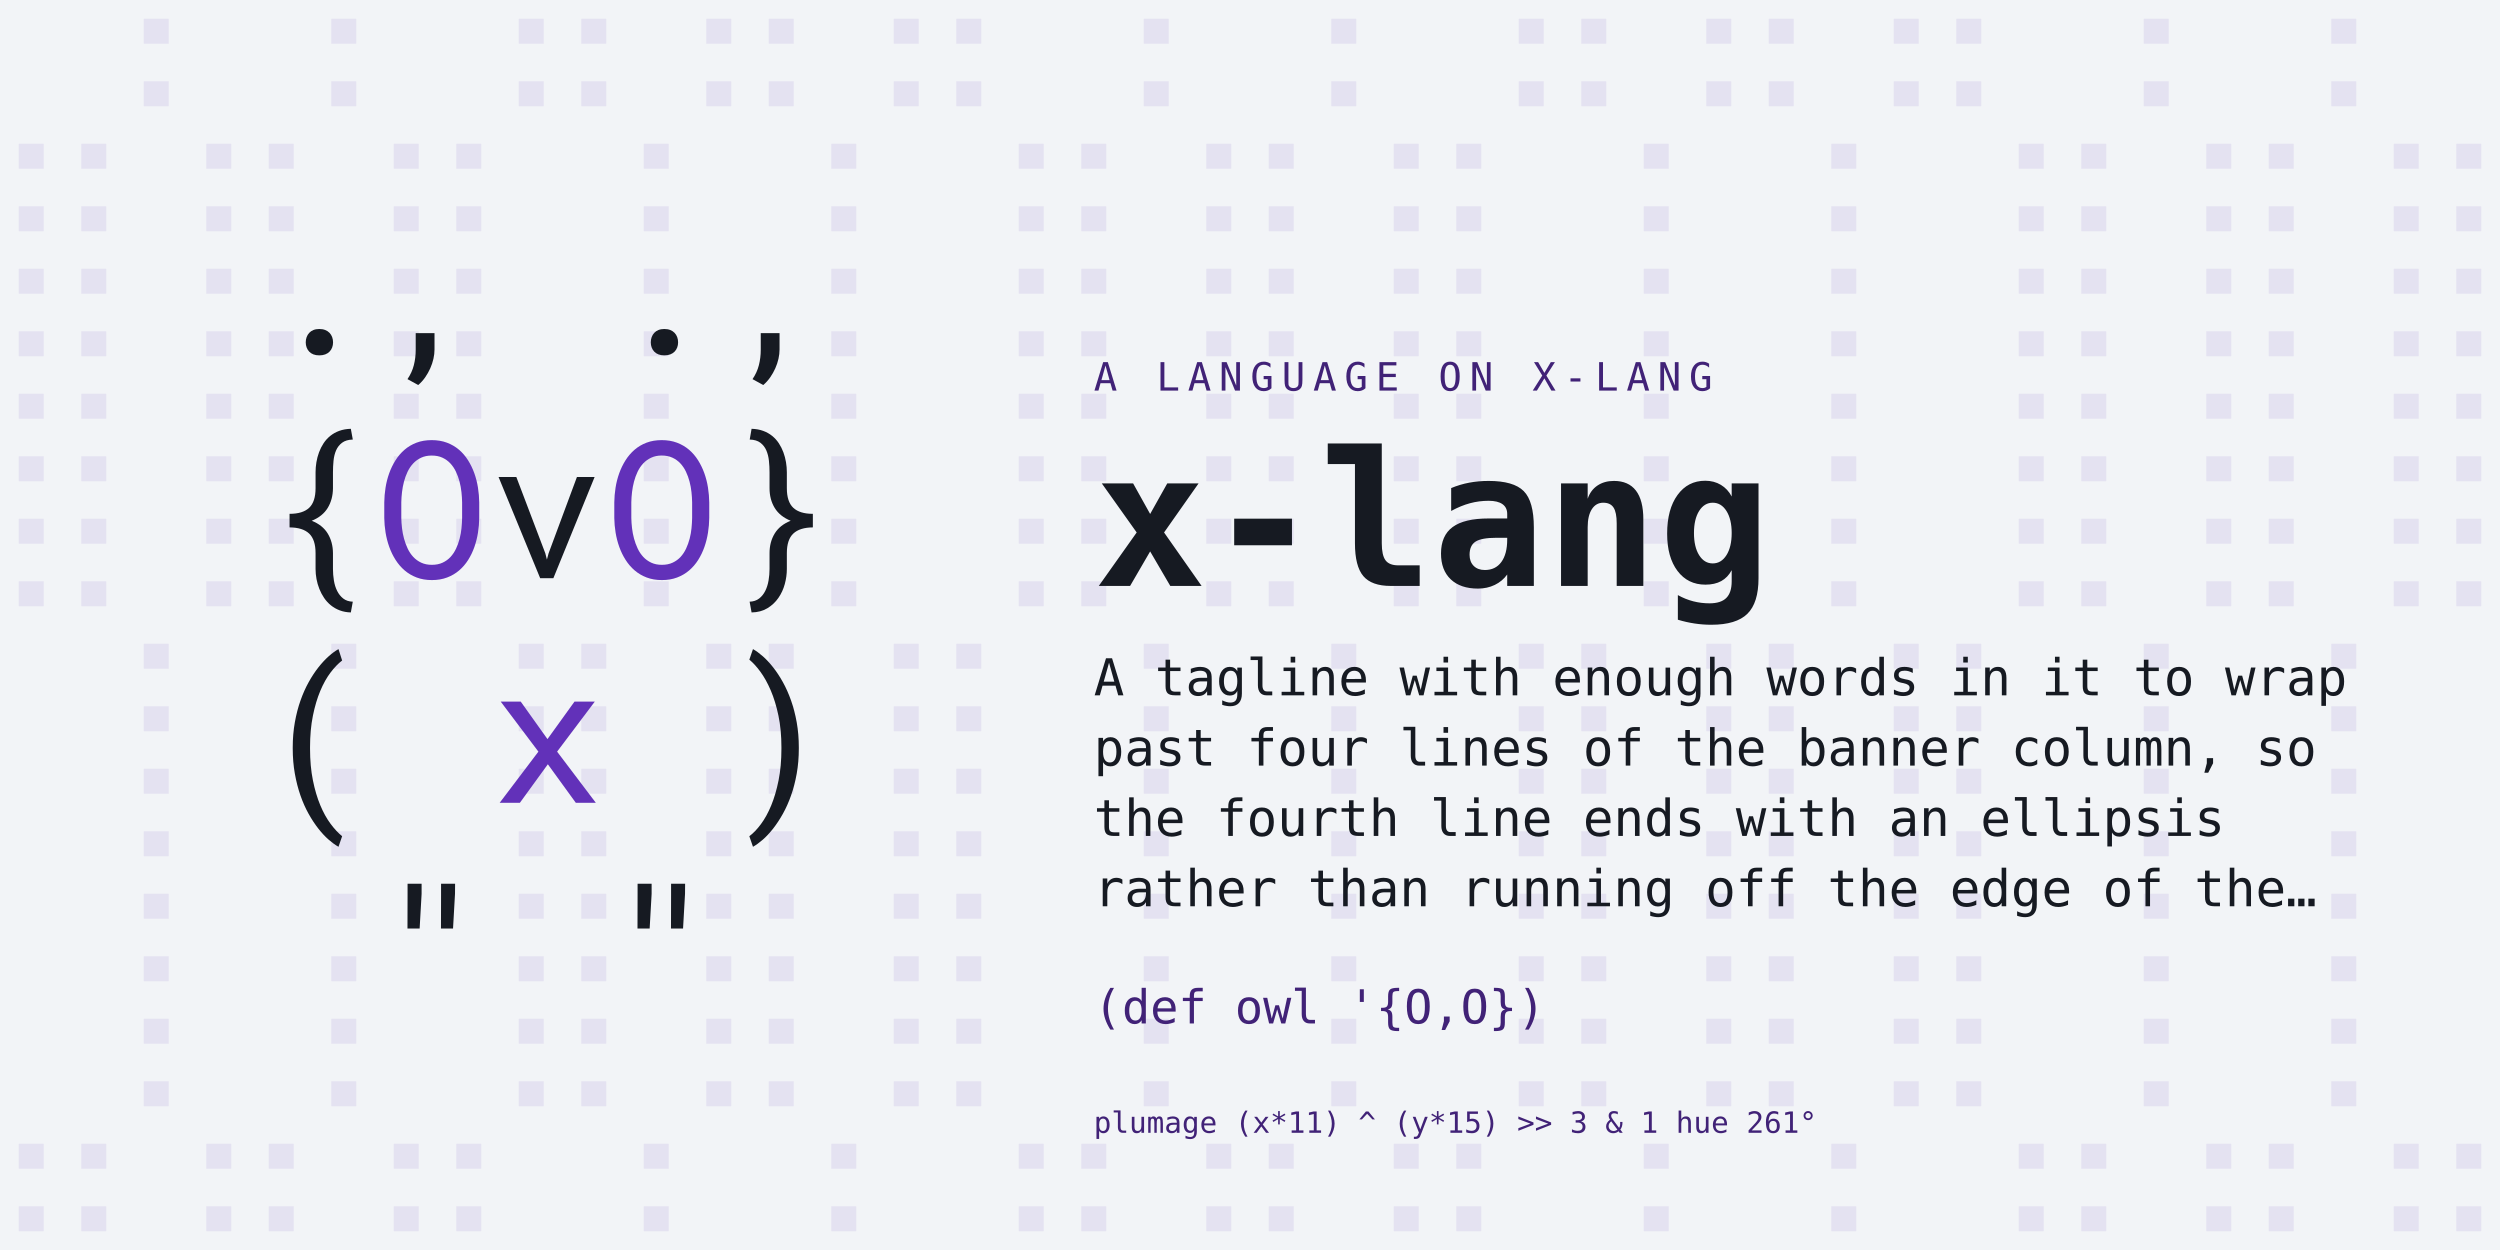
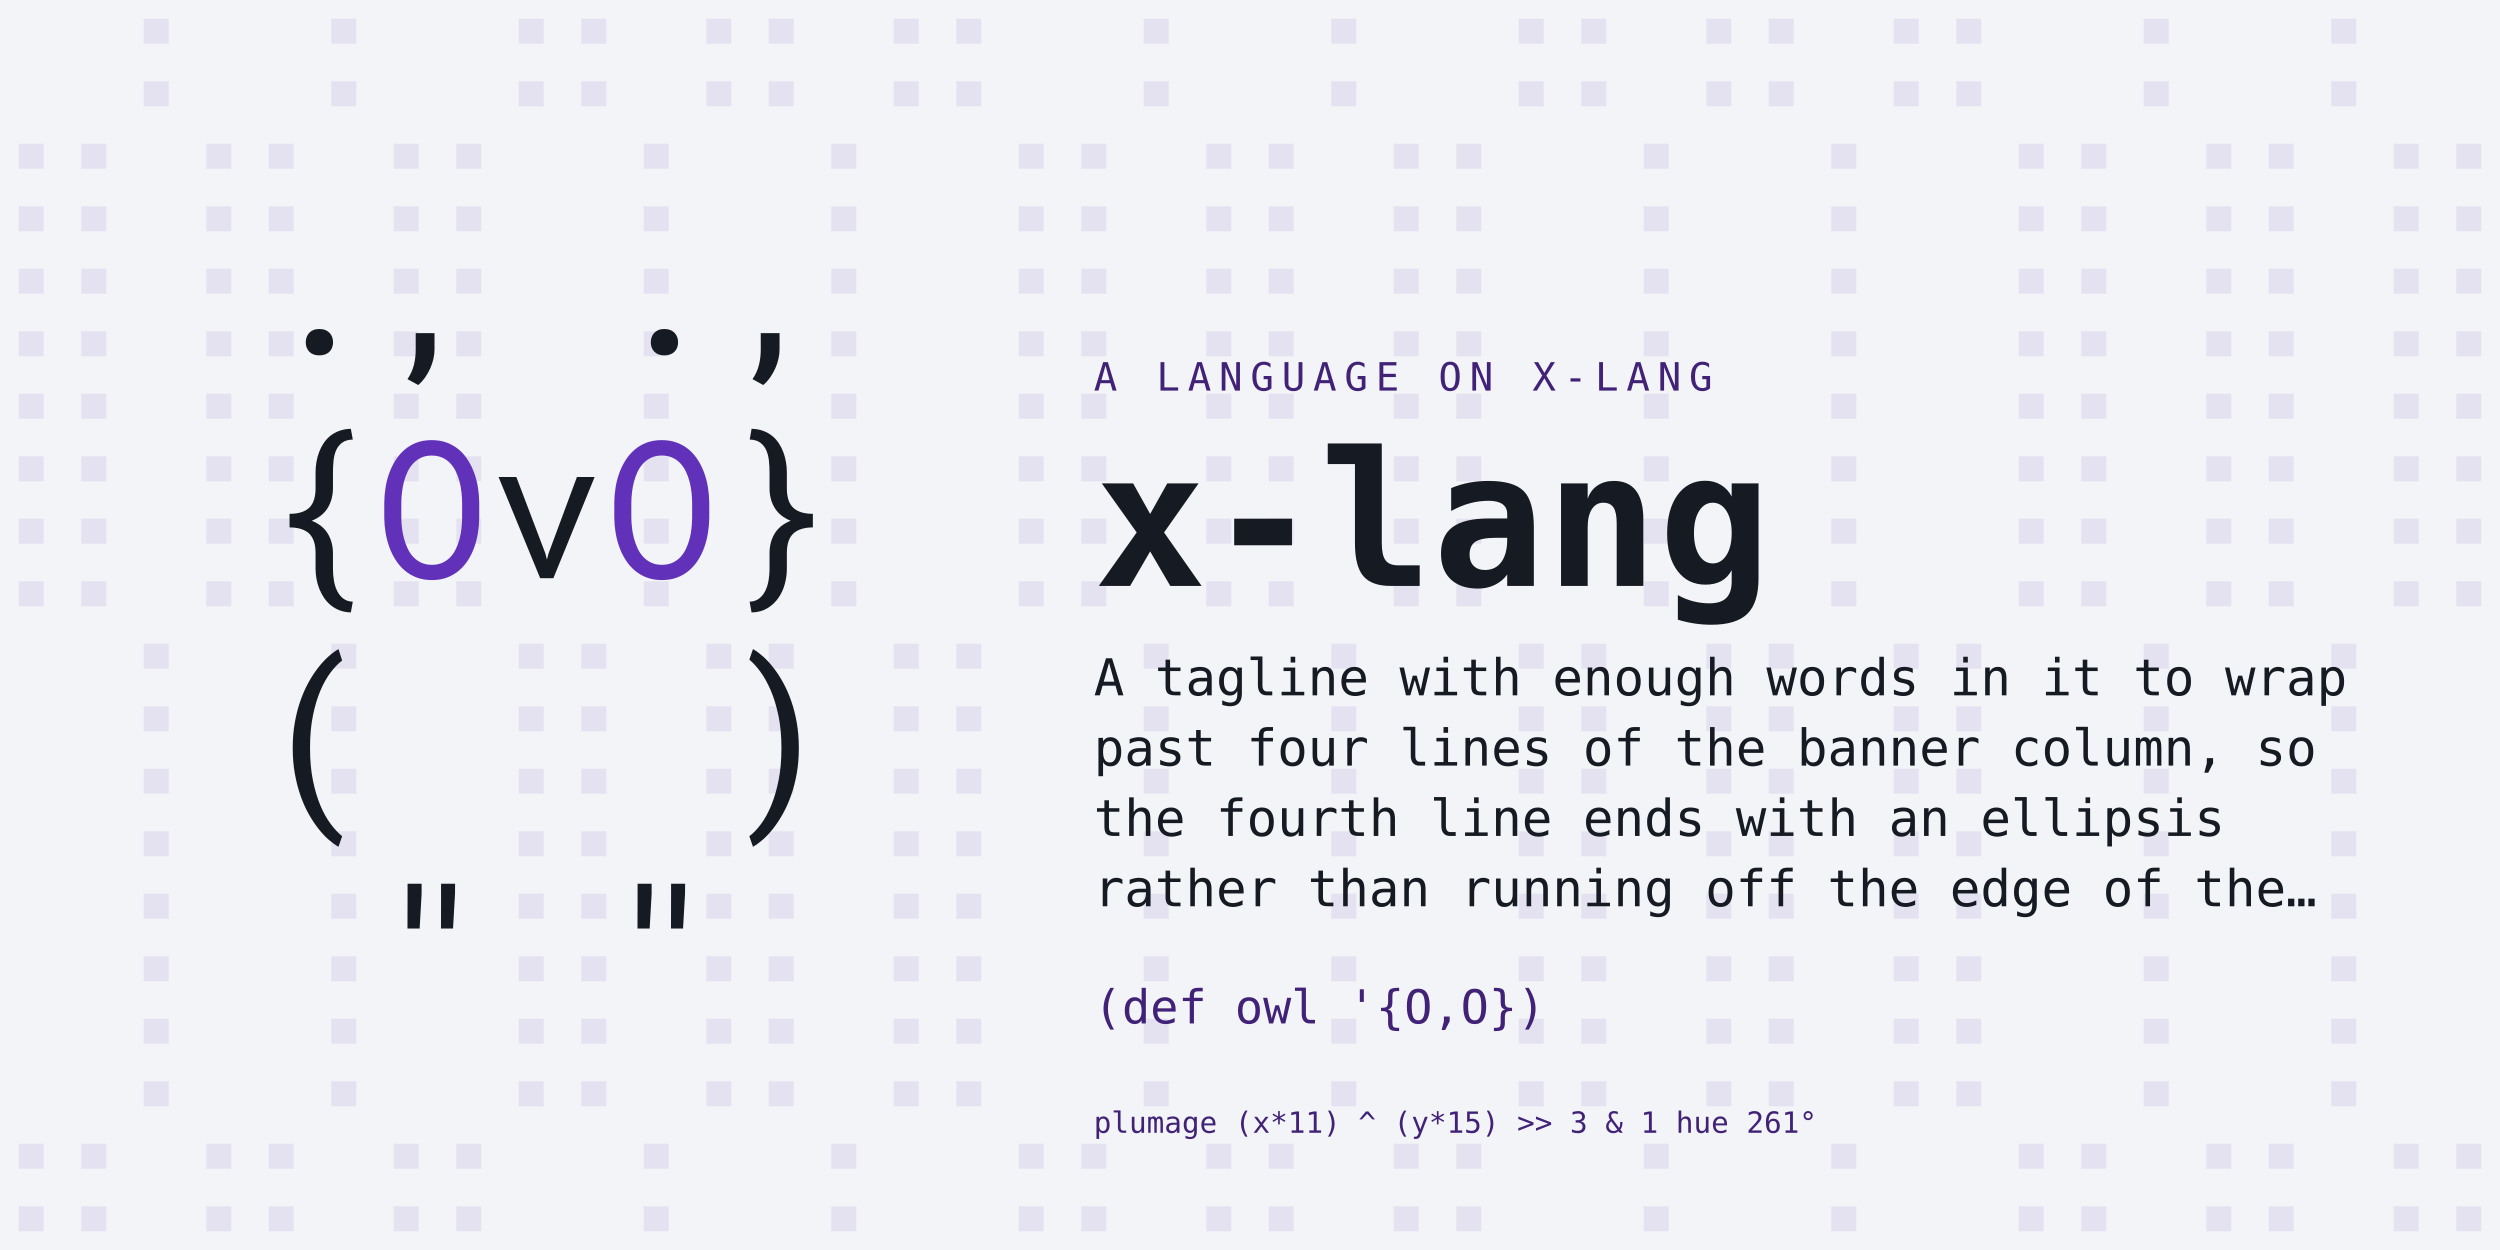
<svg xmlns="http://www.w3.org/2000/svg" width="1280" height="640" viewBox="0 0 1280 640" role="img" aria-label="x-lang, with Bitwise">
  <rect width="1280" height="640" fill="#f2f4f7" />
  <g fill="hsl(261.6,58%,46%)" fill-opacity="0.09">
    <rect x="73.6" y="9.6" width="12.8" height="12.8" />
    <rect x="169.6" y="9.6" width="12.8" height="12.8" />
    <rect x="265.6" y="9.6" width="12.8" height="12.8" />
    <rect x="297.6" y="9.6" width="12.8" height="12.8" />
    <rect x="361.6" y="9.6" width="12.8" height="12.8" />
    <rect x="393.6" y="9.6" width="12.8" height="12.8" />
    <rect x="457.6" y="9.6" width="12.8" height="12.8" />
    <rect x="489.6" y="9.6" width="12.8" height="12.8" />
    <rect x="585.6" y="9.6" width="12.8" height="12.8" />
    <rect x="681.6" y="9.6" width="12.8" height="12.8" />
    <rect x="777.6" y="9.6" width="12.8" height="12.8" />
    <rect x="809.6" y="9.6" width="12.8" height="12.8" />
    <rect x="873.6" y="9.6" width="12.8" height="12.8" />
    <rect x="905.6" y="9.6" width="12.8" height="12.8" />
    <rect x="969.6" y="9.6" width="12.8" height="12.8" />
    <rect x="1001.6" y="9.6" width="12.8" height="12.8" />
    <rect x="1097.6" y="9.6" width="12.8" height="12.8" />
    <rect x="1193.6" y="9.6" width="12.8" height="12.8" />
    <rect x="73.6" y="41.6" width="12.8" height="12.8" />
    <rect x="169.6" y="41.6" width="12.8" height="12.8" />
    <rect x="265.6" y="41.6" width="12.8" height="12.8" />
    <rect x="297.6" y="41.6" width="12.8" height="12.8" />
    <rect x="361.6" y="41.6" width="12.8" height="12.8" />
    <rect x="393.6" y="41.6" width="12.8" height="12.8" />
    <rect x="457.6" y="41.6" width="12.8" height="12.8" />
    <rect x="489.6" y="41.6" width="12.8" height="12.8" />
    <rect x="585.6" y="41.6" width="12.8" height="12.8" />
    <rect x="681.6" y="41.6" width="12.8" height="12.8" />
    <rect x="777.6" y="41.6" width="12.8" height="12.8" />
    <rect x="809.6" y="41.6" width="12.8" height="12.8" />
    <rect x="873.6" y="41.6" width="12.8" height="12.8" />
    <rect x="905.6" y="41.6" width="12.8" height="12.8" />
    <rect x="969.6" y="41.6" width="12.8" height="12.8" />
    <rect x="1001.6" y="41.6" width="12.8" height="12.8" />
    <rect x="1097.6" y="41.6" width="12.8" height="12.8" />
    <rect x="1193.6" y="41.6" width="12.8" height="12.8" />
    <rect x="9.6" y="73.6" width="12.8" height="12.8" />
    <rect x="41.6" y="73.6" width="12.8" height="12.8" />
    <rect x="105.6" y="73.6" width="12.8" height="12.8" />
    <rect x="137.6" y="73.6" width="12.8" height="12.8" />
    <rect x="201.6" y="73.6" width="12.8" height="12.8" />
    <rect x="233.6" y="73.6" width="12.8" height="12.8" />
    <rect x="329.6" y="73.6" width="12.8" height="12.8" />
    <rect x="425.6" y="73.6" width="12.8" height="12.8" />
    <rect x="521.6" y="73.6" width="12.8" height="12.8" />
    <rect x="553.6" y="73.6" width="12.8" height="12.8" />
    <rect x="617.6" y="73.6" width="12.8" height="12.8" />
    <rect x="649.6" y="73.6" width="12.8" height="12.8" />
    <rect x="713.6" y="73.6" width="12.8" height="12.8" />
    <rect x="745.6" y="73.6" width="12.8" height="12.8" />
    <rect x="841.6" y="73.6" width="12.8" height="12.8" />
    <rect x="937.6" y="73.6" width="12.8" height="12.8" />
    <rect x="1033.6" y="73.6" width="12.8" height="12.8" />
    <rect x="1065.6" y="73.6" width="12.8" height="12.8" />
    <rect x="1129.6" y="73.6" width="12.8" height="12.8" />
    <rect x="1161.6" y="73.6" width="12.8" height="12.8" />
    <rect x="1225.6" y="73.6" width="12.8" height="12.8" />
    <rect x="1257.6" y="73.6" width="12.8" height="12.8" />
    <rect x="9.6" y="105.6" width="12.8" height="12.8" />
    <rect x="41.6" y="105.6" width="12.8" height="12.8" />
    <rect x="105.6" y="105.6" width="12.8" height="12.8" />
    <rect x="137.6" y="105.6" width="12.8" height="12.8" />
    <rect x="201.6" y="105.6" width="12.8" height="12.8" />
    <rect x="233.6" y="105.6" width="12.8" height="12.8" />
    <rect x="329.6" y="105.6" width="12.8" height="12.8" />
    <rect x="425.6" y="105.6" width="12.8" height="12.8" />
    <rect x="521.6" y="105.6" width="12.8" height="12.8" />
    <rect x="553.6" y="105.6" width="12.8" height="12.8" />
    <rect x="617.6" y="105.6" width="12.8" height="12.8" />
    <rect x="649.6" y="105.6" width="12.8" height="12.8" />
    <rect x="713.6" y="105.6" width="12.8" height="12.8" />
    <rect x="745.6" y="105.6" width="12.8" height="12.8" />
    <rect x="841.6" y="105.6" width="12.8" height="12.8" />
    <rect x="937.6" y="105.6" width="12.8" height="12.8" />
    <rect x="1033.6" y="105.6" width="12.8" height="12.8" />
    <rect x="1065.6" y="105.6" width="12.8" height="12.8" />
    <rect x="1129.6" y="105.6" width="12.8" height="12.8" />
    <rect x="1161.6" y="105.6" width="12.8" height="12.8" />
    <rect x="1225.6" y="105.6" width="12.8" height="12.8" />
    <rect x="1257.6" y="105.6" width="12.8" height="12.8" />
    <rect x="9.6" y="137.6" width="12.8" height="12.8" />
    <rect x="41.6" y="137.6" width="12.8" height="12.8" />
    <rect x="105.6" y="137.6" width="12.8" height="12.8" />
    <rect x="137.6" y="137.6" width="12.8" height="12.8" />
    <rect x="201.6" y="137.6" width="12.8" height="12.8" />
    <rect x="233.6" y="137.6" width="12.8" height="12.8" />
    <rect x="329.6" y="137.6" width="12.8" height="12.8" />
    <rect x="425.6" y="137.6" width="12.8" height="12.8" />
    <rect x="521.6" y="137.6" width="12.8" height="12.8" />
    <rect x="553.6" y="137.6" width="12.8" height="12.8" />
    <rect x="617.6" y="137.6" width="12.8" height="12.8" />
    <rect x="649.6" y="137.6" width="12.8" height="12.8" />
    <rect x="713.6" y="137.6" width="12.8" height="12.8" />
    <rect x="745.6" y="137.6" width="12.8" height="12.8" />
    <rect x="841.6" y="137.6" width="12.8" height="12.8" />
    <rect x="937.6" y="137.6" width="12.8" height="12.8" />
    <rect x="1033.6" y="137.6" width="12.8" height="12.8" />
    <rect x="1065.6" y="137.6" width="12.8" height="12.8" />
    <rect x="1129.6" y="137.6" width="12.8" height="12.8" />
    <rect x="1161.6" y="137.6" width="12.8" height="12.8" />
    <rect x="1225.6" y="137.6" width="12.8" height="12.8" />
    <rect x="1257.6" y="137.6" width="12.8" height="12.8" />
    <rect x="9.6" y="169.6" width="12.8" height="12.8" />
    <rect x="41.6" y="169.6" width="12.8" height="12.8" />
    <rect x="105.6" y="169.6" width="12.8" height="12.8" />
    <rect x="137.6" y="169.6" width="12.8" height="12.8" />
    <rect x="201.6" y="169.6" width="12.8" height="12.8" />
    <rect x="233.6" y="169.6" width="12.8" height="12.8" />
    <rect x="329.6" y="169.6" width="12.8" height="12.8" />
    <rect x="425.6" y="169.6" width="12.8" height="12.8" />
    <rect x="521.6" y="169.6" width="12.8" height="12.8" />
    <rect x="553.6" y="169.6" width="12.8" height="12.8" />
    <rect x="617.6" y="169.6" width="12.8" height="12.8" />
    <rect x="649.6" y="169.6" width="12.8" height="12.8" />
    <rect x="713.6" y="169.6" width="12.8" height="12.8" />
    <rect x="745.6" y="169.6" width="12.8" height="12.8" />
    <rect x="841.6" y="169.6" width="12.8" height="12.8" />
    <rect x="937.6" y="169.6" width="12.8" height="12.8" />
    <rect x="1033.6" y="169.6" width="12.8" height="12.8" />
    <rect x="1065.6" y="169.6" width="12.8" height="12.8" />
    <rect x="1129.6" y="169.6" width="12.8" height="12.8" />
    <rect x="1161.6" y="169.6" width="12.8" height="12.8" />
    <rect x="1225.6" y="169.6" width="12.8" height="12.8" />
    <rect x="1257.6" y="169.6" width="12.8" height="12.8" />
    <rect x="9.6" y="201.6" width="12.8" height="12.8" />
    <rect x="41.6" y="201.6" width="12.8" height="12.8" />
    <rect x="105.6" y="201.6" width="12.8" height="12.8" />
    <rect x="137.6" y="201.6" width="12.8" height="12.8" />
    <rect x="201.6" y="201.6" width="12.8" height="12.8" />
    <rect x="233.6" y="201.6" width="12.8" height="12.8" />
    <rect x="329.6" y="201.6" width="12.8" height="12.8" />
    <rect x="425.6" y="201.6" width="12.8" height="12.8" />
    <rect x="521.6" y="201.6" width="12.8" height="12.8" />
    <rect x="553.6" y="201.6" width="12.8" height="12.8" />
    <rect x="617.6" y="201.6" width="12.8" height="12.8" />
    <rect x="649.6" y="201.6" width="12.8" height="12.8" />
    <rect x="713.6" y="201.6" width="12.8" height="12.8" />
    <rect x="745.6" y="201.6" width="12.8" height="12.8" />
    <rect x="841.6" y="201.6" width="12.8" height="12.8" />
    <rect x="937.6" y="201.6" width="12.8" height="12.8" />
    <rect x="1033.6" y="201.6" width="12.8" height="12.8" />
    <rect x="1065.6" y="201.6" width="12.8" height="12.8" />
    <rect x="1129.6" y="201.6" width="12.8" height="12.8" />
    <rect x="1161.6" y="201.6" width="12.8" height="12.8" />
    <rect x="1225.6" y="201.6" width="12.8" height="12.8" />
    <rect x="1257.6" y="201.6" width="12.8" height="12.8" />
    <rect x="9.6" y="233.6" width="12.8" height="12.8" />
    <rect x="41.6" y="233.6" width="12.8" height="12.8" />
    <rect x="105.6" y="233.6" width="12.8" height="12.8" />
    <rect x="137.6" y="233.6" width="12.8" height="12.8" />
    <rect x="201.6" y="233.6" width="12.8" height="12.8" />
    <rect x="233.6" y="233.6" width="12.8" height="12.8" />
    <rect x="329.6" y="233.6" width="12.8" height="12.8" />
    <rect x="425.6" y="233.6" width="12.8" height="12.8" />
    <rect x="521.6" y="233.6" width="12.8" height="12.8" />
    <rect x="553.6" y="233.6" width="12.8" height="12.8" />
    <rect x="617.6" y="233.6" width="12.8" height="12.8" />
    <rect x="649.6" y="233.6" width="12.8" height="12.8" />
    <rect x="713.6" y="233.6" width="12.8" height="12.8" />
    <rect x="745.6" y="233.6" width="12.8" height="12.8" />
    <rect x="841.6" y="233.6" width="12.8" height="12.8" />
    <rect x="937.6" y="233.6" width="12.8" height="12.8" />
    <rect x="1033.6" y="233.6" width="12.8" height="12.8" />
    <rect x="1065.6" y="233.6" width="12.8" height="12.8" />
    <rect x="1129.6" y="233.6" width="12.8" height="12.8" />
    <rect x="1161.6" y="233.6" width="12.8" height="12.8" />
    <rect x="1225.6" y="233.6" width="12.8" height="12.8" />
    <rect x="1257.6" y="233.6" width="12.8" height="12.8" />
    <rect x="9.6" y="265.6" width="12.8" height="12.8" />
    <rect x="41.6" y="265.6" width="12.8" height="12.8" />
    <rect x="105.6" y="265.6" width="12.8" height="12.8" />
    <rect x="137.6" y="265.6" width="12.8" height="12.8" />
    <rect x="201.6" y="265.6" width="12.8" height="12.8" />
    <rect x="233.6" y="265.6" width="12.8" height="12.8" />
    <rect x="329.6" y="265.6" width="12.8" height="12.8" />
    <rect x="425.6" y="265.6" width="12.8" height="12.8" />
    <rect x="521.6" y="265.6" width="12.8" height="12.8" />
    <rect x="553.6" y="265.6" width="12.8" height="12.8" />
    <rect x="617.6" y="265.6" width="12.8" height="12.8" />
    <rect x="649.6" y="265.6" width="12.8" height="12.8" />
    <rect x="713.6" y="265.6" width="12.8" height="12.8" />
    <rect x="745.6" y="265.6" width="12.8" height="12.8" />
    <rect x="841.6" y="265.6" width="12.8" height="12.8" />
    <rect x="937.6" y="265.6" width="12.8" height="12.8" />
    <rect x="1033.6" y="265.6" width="12.8" height="12.8" />
    <rect x="1065.6" y="265.6" width="12.8" height="12.8" />
    <rect x="1129.6" y="265.6" width="12.8" height="12.8" />
    <rect x="1161.6" y="265.6" width="12.8" height="12.8" />
    <rect x="1225.6" y="265.6" width="12.8" height="12.8" />
    <rect x="1257.6" y="265.6" width="12.8" height="12.8" />
    <rect x="9.6" y="297.6" width="12.8" height="12.8" />
    <rect x="41.6" y="297.6" width="12.8" height="12.8" />
    <rect x="105.6" y="297.6" width="12.8" height="12.8" />
    <rect x="137.6" y="297.6" width="12.8" height="12.8" />
    <rect x="201.6" y="297.6" width="12.8" height="12.8" />
    <rect x="233.6" y="297.6" width="12.8" height="12.8" />
    <rect x="329.6" y="297.6" width="12.8" height="12.8" />
    <rect x="425.6" y="297.6" width="12.8" height="12.8" />
    <rect x="521.6" y="297.6" width="12.8" height="12.8" />
    <rect x="553.6" y="297.6" width="12.8" height="12.8" />
    <rect x="617.6" y="297.6" width="12.8" height="12.8" />
    <rect x="649.6" y="297.6" width="12.8" height="12.8" />
    <rect x="713.6" y="297.6" width="12.8" height="12.8" />
    <rect x="745.6" y="297.6" width="12.8" height="12.8" />
    <rect x="841.6" y="297.6" width="12.8" height="12.8" />
    <rect x="937.6" y="297.6" width="12.8" height="12.8" />
    <rect x="1033.6" y="297.6" width="12.8" height="12.8" />
    <rect x="1065.6" y="297.6" width="12.8" height="12.8" />
    <rect x="1129.6" y="297.6" width="12.8" height="12.8" />
    <rect x="1161.6" y="297.6" width="12.8" height="12.8" />
    <rect x="1225.6" y="297.6" width="12.8" height="12.8" />
    <rect x="1257.6" y="297.6" width="12.8" height="12.8" />
    <rect x="73.6" y="329.6" width="12.8" height="12.8" />
    <rect x="169.6" y="329.6" width="12.8" height="12.8" />
    <rect x="265.6" y="329.6" width="12.8" height="12.8" />
    <rect x="297.6" y="329.6" width="12.8" height="12.8" />
    <rect x="361.6" y="329.6" width="12.8" height="12.8" />
    <rect x="393.6" y="329.6" width="12.8" height="12.8" />
    <rect x="457.6" y="329.6" width="12.8" height="12.8" />
    <rect x="489.6" y="329.6" width="12.8" height="12.8" />
    <rect x="585.6" y="329.6" width="12.8" height="12.8" />
    <rect x="681.6" y="329.6" width="12.8" height="12.8" />
    <rect x="777.6" y="329.6" width="12.8" height="12.8" />
    <rect x="809.6" y="329.6" width="12.8" height="12.8" />
    <rect x="873.6" y="329.6" width="12.8" height="12.8" />
    <rect x="905.6" y="329.6" width="12.8" height="12.8" />
    <rect x="969.6" y="329.6" width="12.8" height="12.8" />
    <rect x="1001.6" y="329.6" width="12.8" height="12.8" />
    <rect x="1097.6" y="329.6" width="12.8" height="12.8" />
    <rect x="1193.6" y="329.6" width="12.8" height="12.8" />
    <rect x="73.6" y="361.6" width="12.8" height="12.8" />
    <rect x="169.6" y="361.6" width="12.8" height="12.8" />
    <rect x="265.6" y="361.6" width="12.8" height="12.8" />
    <rect x="297.6" y="361.6" width="12.8" height="12.8" />
    <rect x="361.6" y="361.6" width="12.8" height="12.8" />
    <rect x="393.6" y="361.6" width="12.8" height="12.8" />
    <rect x="457.6" y="361.6" width="12.8" height="12.8" />
    <rect x="489.6" y="361.6" width="12.8" height="12.8" />
    <rect x="585.6" y="361.6" width="12.8" height="12.8" />
    <rect x="681.6" y="361.6" width="12.8" height="12.8" />
    <rect x="777.6" y="361.6" width="12.8" height="12.8" />
    <rect x="809.6" y="361.6" width="12.8" height="12.8" />
    <rect x="873.6" y="361.6" width="12.8" height="12.8" />
    <rect x="905.6" y="361.6" width="12.8" height="12.8" />
    <rect x="969.6" y="361.6" width="12.8" height="12.8" />
    <rect x="1001.6" y="361.6" width="12.8" height="12.8" />
    <rect x="1097.6" y="361.6" width="12.8" height="12.8" />
    <rect x="1193.6" y="361.6" width="12.8" height="12.8" />
    <rect x="73.6" y="393.6" width="12.8" height="12.8" />
    <rect x="169.6" y="393.6" width="12.8" height="12.8" />
    <rect x="265.6" y="393.6" width="12.8" height="12.8" />
    <rect x="297.6" y="393.6" width="12.8" height="12.8" />
    <rect x="361.6" y="393.6" width="12.8" height="12.8" />
    <rect x="393.6" y="393.6" width="12.8" height="12.8" />
    <rect x="457.6" y="393.6" width="12.8" height="12.8" />
    <rect x="489.6" y="393.6" width="12.8" height="12.8" />
    <rect x="585.6" y="393.6" width="12.8" height="12.8" />
    <rect x="681.6" y="393.6" width="12.8" height="12.8" />
    <rect x="777.6" y="393.6" width="12.8" height="12.8" />
    <rect x="809.6" y="393.6" width="12.8" height="12.8" />
    <rect x="873.6" y="393.6" width="12.8" height="12.8" />
    <rect x="905.6" y="393.6" width="12.8" height="12.8" />
    <rect x="969.6" y="393.6" width="12.8" height="12.8" />
    <rect x="1001.6" y="393.6" width="12.8" height="12.8" />
    <rect x="1097.6" y="393.6" width="12.8" height="12.8" />
    <rect x="1193.6" y="393.6" width="12.8" height="12.8" />
    <rect x="73.6" y="425.6" width="12.8" height="12.8" />
    <rect x="169.6" y="425.6" width="12.8" height="12.8" />
    <rect x="265.6" y="425.6" width="12.8" height="12.8" />
    <rect x="297.6" y="425.6" width="12.8" height="12.8" />
    <rect x="361.6" y="425.6" width="12.8" height="12.8" />
    <rect x="393.6" y="425.6" width="12.8" height="12.8" />
    <rect x="457.6" y="425.6" width="12.8" height="12.8" />
    <rect x="489.6" y="425.6" width="12.8" height="12.8" />
    <rect x="585.6" y="425.6" width="12.8" height="12.8" />
    <rect x="681.6" y="425.6" width="12.8" height="12.8" />
    <rect x="777.6" y="425.6" width="12.8" height="12.8" />
    <rect x="809.6" y="425.6" width="12.8" height="12.8" />
    <rect x="873.6" y="425.6" width="12.8" height="12.8" />
    <rect x="905.6" y="425.6" width="12.8" height="12.8" />
    <rect x="969.6" y="425.6" width="12.8" height="12.8" />
    <rect x="1001.6" y="425.6" width="12.8" height="12.8" />
    <rect x="1097.6" y="425.6" width="12.8" height="12.8" />
    <rect x="1193.6" y="425.6" width="12.8" height="12.8" />
    <rect x="73.6" y="457.6" width="12.8" height="12.8" />
    <rect x="169.6" y="457.6" width="12.8" height="12.8" />
    <rect x="265.6" y="457.6" width="12.8" height="12.8" />
    <rect x="297.6" y="457.6" width="12.8" height="12.8" />
    <rect x="361.6" y="457.6" width="12.8" height="12.8" />
    <rect x="393.6" y="457.6" width="12.8" height="12.8" />
    <rect x="457.6" y="457.6" width="12.8" height="12.8" />
    <rect x="489.6" y="457.6" width="12.8" height="12.8" />
    <rect x="585.6" y="457.6" width="12.8" height="12.8" />
    <rect x="681.6" y="457.6" width="12.8" height="12.8" />
    <rect x="777.6" y="457.6" width="12.8" height="12.8" />
    <rect x="809.6" y="457.6" width="12.8" height="12.8" />
    <rect x="873.6" y="457.6" width="12.8" height="12.8" />
    <rect x="905.6" y="457.6" width="12.8" height="12.8" />
    <rect x="969.6" y="457.6" width="12.8" height="12.8" />
    <rect x="1001.6" y="457.6" width="12.8" height="12.8" />
    <rect x="1097.6" y="457.6" width="12.8" height="12.8" />
    <rect x="1193.6" y="457.6" width="12.8" height="12.8" />
    <rect x="73.6" y="489.6" width="12.8" height="12.8" />
    <rect x="169.6" y="489.6" width="12.8" height="12.8" />
    <rect x="265.6" y="489.6" width="12.8" height="12.8" />
    <rect x="297.6" y="489.6" width="12.8" height="12.8" />
    <rect x="361.6" y="489.6" width="12.8" height="12.8" />
    <rect x="393.6" y="489.6" width="12.8" height="12.8" />
    <rect x="457.6" y="489.6" width="12.8" height="12.8" />
    <rect x="489.6" y="489.6" width="12.8" height="12.8" />
    <rect x="585.6" y="489.6" width="12.8" height="12.8" />
    <rect x="681.6" y="489.6" width="12.8" height="12.8" />
    <rect x="777.6" y="489.6" width="12.8" height="12.8" />
    <rect x="809.6" y="489.6" width="12.8" height="12.8" />
    <rect x="873.6" y="489.6" width="12.8" height="12.8" />
    <rect x="905.6" y="489.6" width="12.8" height="12.8" />
    <rect x="969.6" y="489.6" width="12.8" height="12.8" />
    <rect x="1001.6" y="489.6" width="12.8" height="12.8" />
    <rect x="1097.6" y="489.6" width="12.8" height="12.8" />
    <rect x="1193.6" y="489.6" width="12.8" height="12.8" />
    <rect x="73.6" y="521.6" width="12.8" height="12.8" />
    <rect x="169.6" y="521.6" width="12.8" height="12.8" />
    <rect x="265.6" y="521.6" width="12.8" height="12.8" />
    <rect x="297.6" y="521.6" width="12.8" height="12.8" />
    <rect x="361.6" y="521.6" width="12.8" height="12.8" />
    <rect x="393.6" y="521.6" width="12.8" height="12.8" />
    <rect x="457.6" y="521.6" width="12.8" height="12.8" />
    <rect x="489.6" y="521.6" width="12.8" height="12.8" />
    <rect x="585.6" y="521.6" width="12.8" height="12.8" />
    <rect x="681.6" y="521.6" width="12.8" height="12.8" />
    <rect x="777.6" y="521.6" width="12.8" height="12.8" />
    <rect x="809.6" y="521.6" width="12.8" height="12.8" />
    <rect x="873.6" y="521.6" width="12.8" height="12.8" />
    <rect x="905.6" y="521.6" width="12.8" height="12.8" />
    <rect x="969.6" y="521.6" width="12.8" height="12.8" />
    <rect x="1001.6" y="521.6" width="12.8" height="12.8" />
    <rect x="1097.6" y="521.6" width="12.8" height="12.8" />
    <rect x="1193.6" y="521.6" width="12.8" height="12.8" />
    <rect x="73.6" y="553.6" width="12.8" height="12.8" />
    <rect x="169.6" y="553.6" width="12.8" height="12.8" />
    <rect x="265.6" y="553.6" width="12.8" height="12.8" />
    <rect x="297.6" y="553.6" width="12.8" height="12.8" />
    <rect x="361.6" y="553.6" width="12.8" height="12.8" />
    <rect x="393.6" y="553.6" width="12.8" height="12.8" />
    <rect x="457.6" y="553.6" width="12.8" height="12.8" />
    <rect x="489.6" y="553.6" width="12.8" height="12.8" />
    <rect x="585.6" y="553.6" width="12.8" height="12.8" />
    <rect x="681.6" y="553.6" width="12.8" height="12.8" />
    <rect x="777.6" y="553.6" width="12.8" height="12.8" />
    <rect x="809.6" y="553.6" width="12.8" height="12.8" />
    <rect x="873.6" y="553.6" width="12.8" height="12.8" />
    <rect x="905.6" y="553.6" width="12.8" height="12.8" />
    <rect x="969.6" y="553.6" width="12.8" height="12.8" />
    <rect x="1001.6" y="553.6" width="12.8" height="12.8" />
    <rect x="1097.6" y="553.6" width="12.8" height="12.8" />
    <rect x="1193.6" y="553.6" width="12.8" height="12.8" />
    <rect x="9.6" y="585.6" width="12.8" height="12.8" />
    <rect x="41.6" y="585.6" width="12.8" height="12.8" />
    <rect x="105.6" y="585.6" width="12.8" height="12.8" />
    <rect x="137.6" y="585.6" width="12.8" height="12.8" />
    <rect x="201.6" y="585.6" width="12.8" height="12.8" />
    <rect x="233.6" y="585.6" width="12.8" height="12.8" />
    <rect x="329.6" y="585.6" width="12.8" height="12.8" />
    <rect x="425.6" y="585.6" width="12.8" height="12.8" />
    <rect x="521.6" y="585.6" width="12.8" height="12.8" />
    <rect x="553.6" y="585.6" width="12.8" height="12.8" />
    <rect x="617.6" y="585.6" width="12.8" height="12.8" />
    <rect x="649.6" y="585.6" width="12.8" height="12.8" />
    <rect x="713.6" y="585.6" width="12.8" height="12.8" />
    <rect x="745.6" y="585.6" width="12.8" height="12.8" />
    <rect x="841.6" y="585.6" width="12.8" height="12.8" />
    <rect x="937.6" y="585.6" width="12.8" height="12.8" />
    <rect x="1033.6" y="585.6" width="12.8" height="12.8" />
    <rect x="1065.6" y="585.6" width="12.8" height="12.8" />
    <rect x="1129.6" y="585.6" width="12.8" height="12.8" />
    <rect x="1161.6" y="585.6" width="12.8" height="12.8" />
    <rect x="1225.6" y="585.6" width="12.8" height="12.8" />
    <rect x="1257.6" y="585.6" width="12.8" height="12.8" />
    <rect x="9.6" y="617.6" width="12.8" height="12.8" />
    <rect x="41.6" y="617.6" width="12.8" height="12.8" />
    <rect x="105.6" y="617.6" width="12.8" height="12.8" />
    <rect x="137.6" y="617.6" width="12.8" height="12.8" />
    <rect x="201.6" y="617.6" width="12.8" height="12.8" />
    <rect x="233.6" y="617.6" width="12.8" height="12.8" />
    <rect x="329.6" y="617.6" width="12.8" height="12.8" />
    <rect x="425.6" y="617.6" width="12.8" height="12.8" />
    <rect x="521.6" y="617.6" width="12.8" height="12.8" />
    <rect x="553.6" y="617.6" width="12.8" height="12.8" />
    <rect x="617.6" y="617.6" width="12.8" height="12.8" />
    <rect x="649.6" y="617.6" width="12.8" height="12.8" />
    <rect x="713.6" y="617.6" width="12.8" height="12.8" />
    <rect x="745.6" y="617.6" width="12.8" height="12.8" />
    <rect x="841.6" y="617.6" width="12.8" height="12.8" />
    <rect x="937.6" y="617.6" width="12.8" height="12.8" />
    <rect x="1033.6" y="617.6" width="12.8" height="12.8" />
    <rect x="1065.6" y="617.6" width="12.8" height="12.8" />
    <rect x="1129.6" y="617.6" width="12.8" height="12.8" />
    <rect x="1161.6" y="617.6" width="12.8" height="12.8" />
    <rect x="1225.6" y="617.6" width="12.8" height="12.8" />
    <rect x="1257.6" y="617.6" width="12.8" height="12.8" />
  </g>
  <defs>
    <path id="o-14" d="M496 120Q496 150 505.5 176.0Q515 202 533.0 221.5Q551 241 578.0 252.0Q605 263 641 263Q677 263 704.5 252.0Q732 241 750.5 221.5Q769 202 778.5 176.0Q788 150 788 120Q788 91 778.5 65.5Q769 40 750.5 21.0Q732 2 704.5 -8.5Q677 -19 641 -19Q605 -19 578.0 -8.5Q551 2 533.0 21.0Q515 40 505.5 65.5Q496 91 496 120Z" />
    <path id="o-12" d="M643 43Q643 -4 631.5 -55.5Q620 -107 597.5 -157.5Q575 -208 543.0 -254.0Q511 -300 469 -336L354 -273Q402 -203 422.0 -124.0Q442 -45 442 40V219H643Z" />
    <path id="o-91" d="M978 -366Q913 -364 860.0 -344.0Q807 -324 765.0 -290.0Q723 -256 692.5 -211.0Q662 -166 641.5 -114.5Q621 -63 611.0 -8.5Q601 46 601 99V268Q601 412 532.5 477.0Q464 542 323 543V688Q464 688 532.5 752.5Q601 817 601 962V1132Q601 1185 610.0 1239.5Q619 1294 638.0 1345.5Q657 1397 686.5 1442.0Q716 1487 758.0 1521.0Q800 1555 854.5 1575.0Q909 1595 978 1597L999 1482Q927 1480 884.5 1448.0Q842 1416 820.5 1366.5Q799 1317 793.0 1255.0Q787 1193 787 1132V962Q786 842 731.0 751.5Q676 661 560 614Q676 568 731.0 477.5Q786 387 787 268V99Q787 37 797.0 -24.5Q807 -86 831.5 -135.5Q856 -185 896.5 -217.0Q937 -249 999 -251Z" />
    <path id="o-47" d="M1121 644Q1120 566 1107.5 486.5Q1095 407 1069.0 333.0Q1043 259 1002.5 195.0Q962 131 906.0 83.0Q850 35 777.5 7.5Q705 -20 615 -20Q525 -20 452.5 7.5Q380 35 324.0 83.0Q268 131 227.0 195.5Q186 260 159.5 334.0Q133 408 120.0 487.0Q107 566 106 644V810Q107 888 119.5 967.5Q132 1047 158.5 1121.0Q185 1195 225.5 1259.5Q266 1324 322.0 1372.5Q378 1421 450.5 1448.5Q523 1476 613 1476Q703 1476 776.0 1448.5Q849 1421 905.0 1373.0Q961 1325 1001.5 1260.5Q1042 1196 1068.5 1122.0Q1095 1048 1107.5 968.0Q1120 888 1121 810ZM938 812Q937 864 931.0 920.5Q925 977 910.5 1032.5Q896 1088 872.0 1138.5Q848 1189 812.0 1227.5Q776 1266 727.0 1288.5Q678 1311 613 1311Q549 1311 500.0 1288.0Q451 1265 415.0 1226.5Q379 1188 355.0 1137.5Q331 1087 316.5 1031.5Q302 976 295.5 919.5Q289 863 288 812V644Q289 593 295.5 536.0Q302 479 317.0 423.5Q332 368 356.0 317.0Q380 266 416.0 227.5Q452 189 501.0 166.0Q550 143 615 143Q680 143 729.5 166.0Q779 189 814.5 227.5Q850 266 873.5 316.5Q897 367 911.5 422.5Q926 478 931.5 535.0Q937 592 938 644Z" />
    <path id="o-86" d="M598 266 615 199 633 266 936 1082H1125L684 0H543L98 1082H288Z" />
    <path id="o-93" d="M323 -251Q384 -249 425.0 -217.0Q466 -185 490.5 -135.5Q515 -86 525.5 -24.5Q536 37 536 99V268Q536 387 591.0 477.5Q646 568 762 614Q646 661 591.0 751.5Q536 842 536 962V1132Q536 1193 529.5 1255.0Q523 1317 501.5 1366.5Q480 1416 438.0 1448.0Q396 1480 324 1482L344 1597Q413 1595 467.5 1575.0Q522 1555 564.0 1521.0Q606 1487 635.5 1442.0Q665 1397 684.0 1345.5Q703 1294 712.0 1239.5Q721 1185 721 1132V962Q721 817 790.0 752.5Q859 688 999 688V543Q859 542 790.0 477.0Q721 412 721 268V99Q721 19 699.0 -62.5Q677 -144 630.5 -211.0Q584 -278 513.0 -321.0Q442 -364 344 -366Z" />
    <path id="o-8" d="M357 591Q357 734 379.5 860.0Q402 986 440.0 1093.5Q478 1201 527.5 1290.0Q577 1379 631.5 1448.0Q686 1517 741.0 1566.0Q796 1615 846 1643L885 1521Q823 1474 761.5 1393.0Q700 1312 651.5 1196.5Q603 1081 572.5 930.5Q542 780 542 593V579Q542 392 572.5 241.0Q603 90 651.5 -26.0Q700 -142 761.5 -224.5Q823 -307 885 -357L846 -470Q796 -442 740.5 -393.5Q685 -345 630.5 -275.5Q576 -206 526.5 -117.5Q477 -29 439.5 78.5Q402 186 379.5 312.0Q357 438 357 581Z" />
-     <path id="o-88" d="M621 681 910 1082H1127L724 547L1138 0H924L625 412L326 0H110L524 547L121 1082H335Z" />
    <path id="o-9" d="M849 581Q849 438 826.5 312.0Q804 186 766.0 78.5Q728 -29 678.5 -117.5Q629 -206 574.5 -275.5Q520 -345 464.5 -393.5Q409 -442 359 -470L320 -357Q382 -311 443.5 -228.5Q505 -146 553.5 -29.0Q602 88 632.5 240.0Q663 392 663 579V593Q663 780 631.0 932.5Q599 1085 548.5 1202.5Q498 1320 437.5 1402.0Q377 1484 320 1530L359 1643Q409 1615 464.5 1566.0Q520 1517 574.5 1448.0Q629 1379 678.5 1290.0Q728 1201 766.0 1093.5Q804 986 826.5 860.0Q849 734 849 591Z" />
    <path id="o-2" d="M505 1427 484 1057H354L355 1411V1536H505ZM862 1427 841 1057H712L713 1411V1536H863Z" />
  </defs>
  <g fill="#161a22">
    <use href="#o-14" transform="translate(132.78,181.04) scale(0.0479,-0.0479)" />
    <use href="#o-12" transform="translate(191.67,181.04) scale(0.0479,-0.0479)" />
    <use href="#o-14" transform="translate(309.44,181.04) scale(0.0479,-0.0479)" />
    <use href="#o-12" transform="translate(368.33,181.04) scale(0.0479,-0.0479)" />
    <use href="#o-91" transform="translate(132.78,296.04) scale(0.0479,-0.0479)" />
    <use href="#o-86" transform="translate(250.56,296.04) scale(0.0479,-0.0479)" />
    <use href="#o-93" transform="translate(368.33,296.04) scale(0.0479,-0.0479)" />
    <use href="#o-8" transform="translate(132.78,411.04) scale(0.0479,-0.0479)" />
    <use href="#o-9" transform="translate(368.33,411.04) scale(0.0479,-0.0479)" />
    <use href="#o-2" transform="translate(191.67,526.04) scale(0.0479,-0.0479)" />
    <use href="#o-2" transform="translate(309.44,526.04) scale(0.0479,-0.0479)" />
  </g>
  <g fill="hsl(261.6,58%,46%)">
    <use href="#o-47" transform="translate(191.67,296.04) scale(0.0479,-0.0479)" />
  </g>
  <g fill="hsl(261.6,58%,46%)">
    <use href="#o-47" transform="translate(309.44,296.04) scale(0.0479,-0.0479)" />
  </g>
-   <g fill="hsl(261.6,58%,46%)">
-     <use href="#o-88" transform="translate(250.56,411.04) scale(0.0479,-0.0479)" />
-   </g>
  <text x="560" y="200" font-family="'Roboto Mono','Martian Mono',Menlo,'DejaVu Sans Mono',ui-monospace,monospace" font-size="20" letter-spacing="4" fill="hsl(261.6,55%,30%)">A LANGUAGE ON X-LANG</text>
  <text x="560" y="300" font-family="'Roboto Mono','Martian Mono',Menlo,'DejaVu Sans Mono',ui-monospace,monospace" font-size="96" font-weight="700" fill="#161a22">x-lang</text>
  <text x="560" y="356" font-family="'Roboto Mono','Martian Mono',Menlo,'DejaVu Sans Mono',ui-monospace,monospace" font-size="26" fill="#161a22">A tagline with enough words in it to wrap</text>
  <text x="560" y="392" font-family="'Roboto Mono','Martian Mono',Menlo,'DejaVu Sans Mono',ui-monospace,monospace" font-size="26" fill="#161a22">past four lines of the banner column, so</text>
  <text x="560" y="428" font-family="'Roboto Mono','Martian Mono',Menlo,'DejaVu Sans Mono',ui-monospace,monospace" font-size="26" fill="#161a22">the fourth line ends with an ellipsis</text>
  <text x="560" y="464" font-family="'Roboto Mono','Martian Mono',Menlo,'DejaVu Sans Mono',ui-monospace,monospace" font-size="26" fill="#161a22">rather than running off the edge of the…</text>
  <text x="560" y="524" font-family="'Roboto Mono','Martian Mono',Menlo,'DejaVu Sans Mono',ui-monospace,monospace" font-size="24" xml:space="preserve" fill="hsl(261.6,55%,30%)">(def owl '{O,O})</text>
  <text x="560" y="580" font-family="'Roboto Mono','Martian Mono',Menlo,'DejaVu Sans Mono',ui-monospace,monospace" font-size="15" fill="hsl(261.6,55%,30%)">plumage  (x*11) ^ (y*15) &gt;&gt; 3 &amp; 1   hue 261°</text>
</svg>
